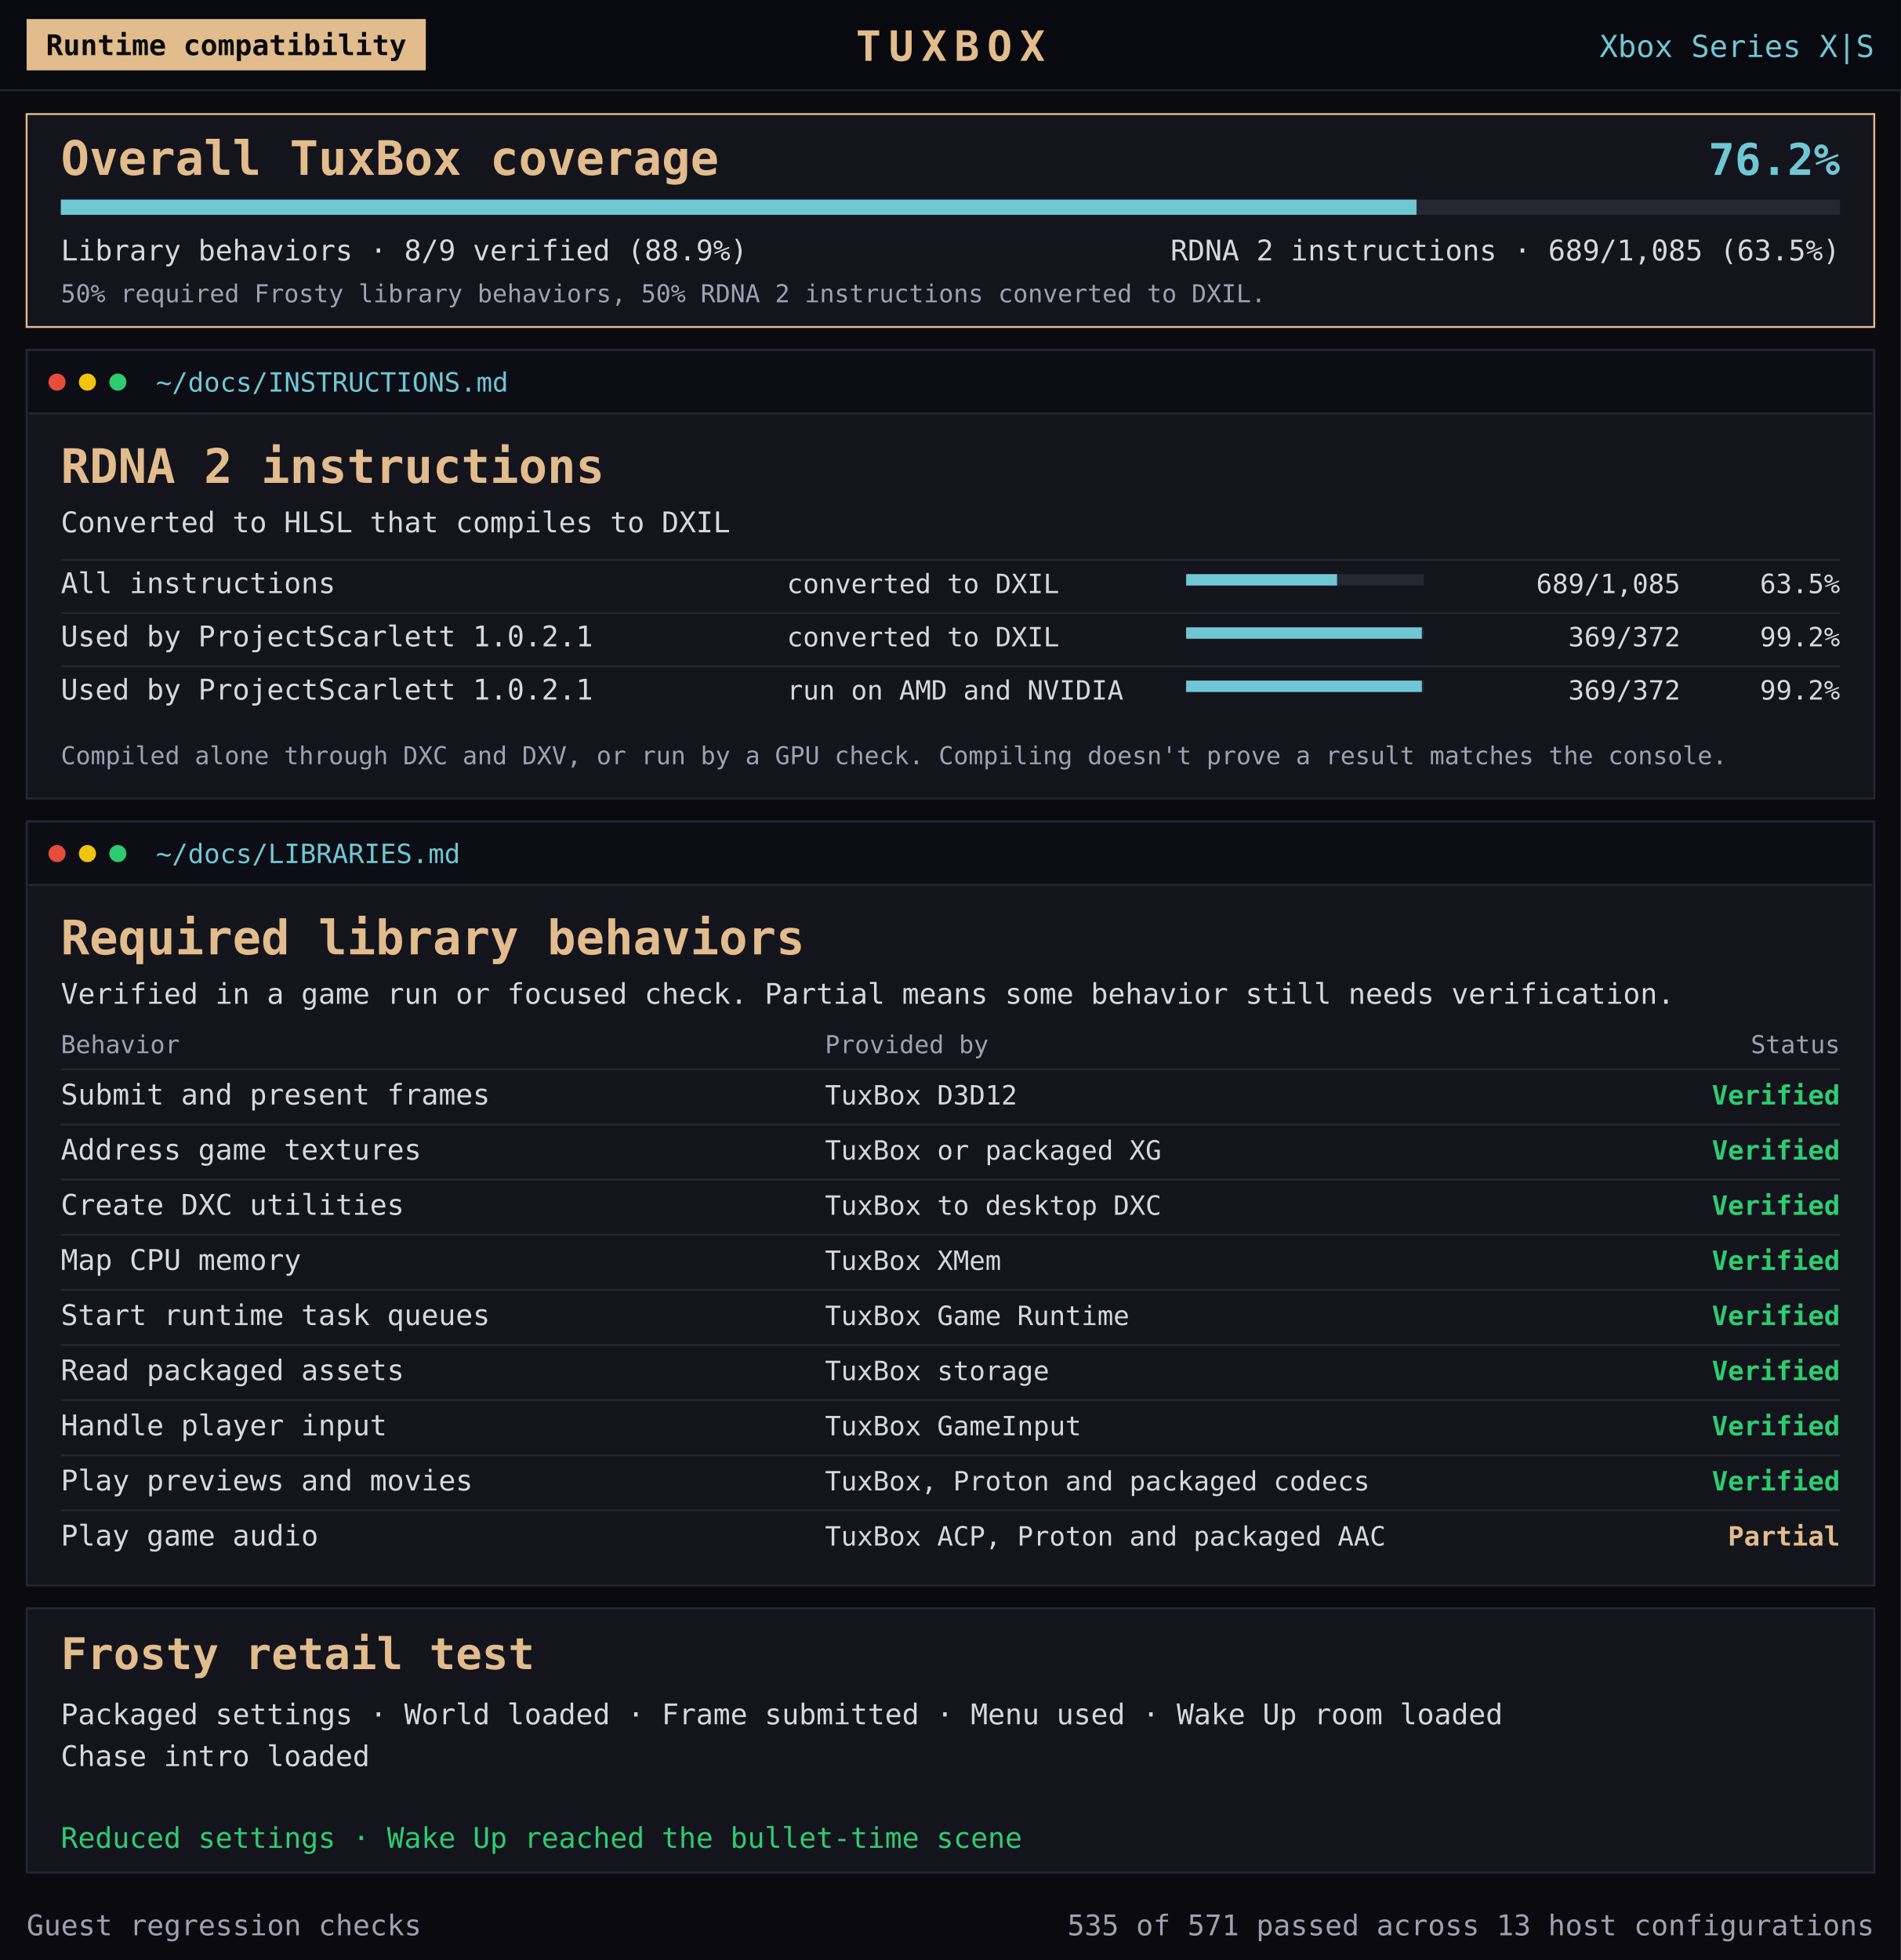
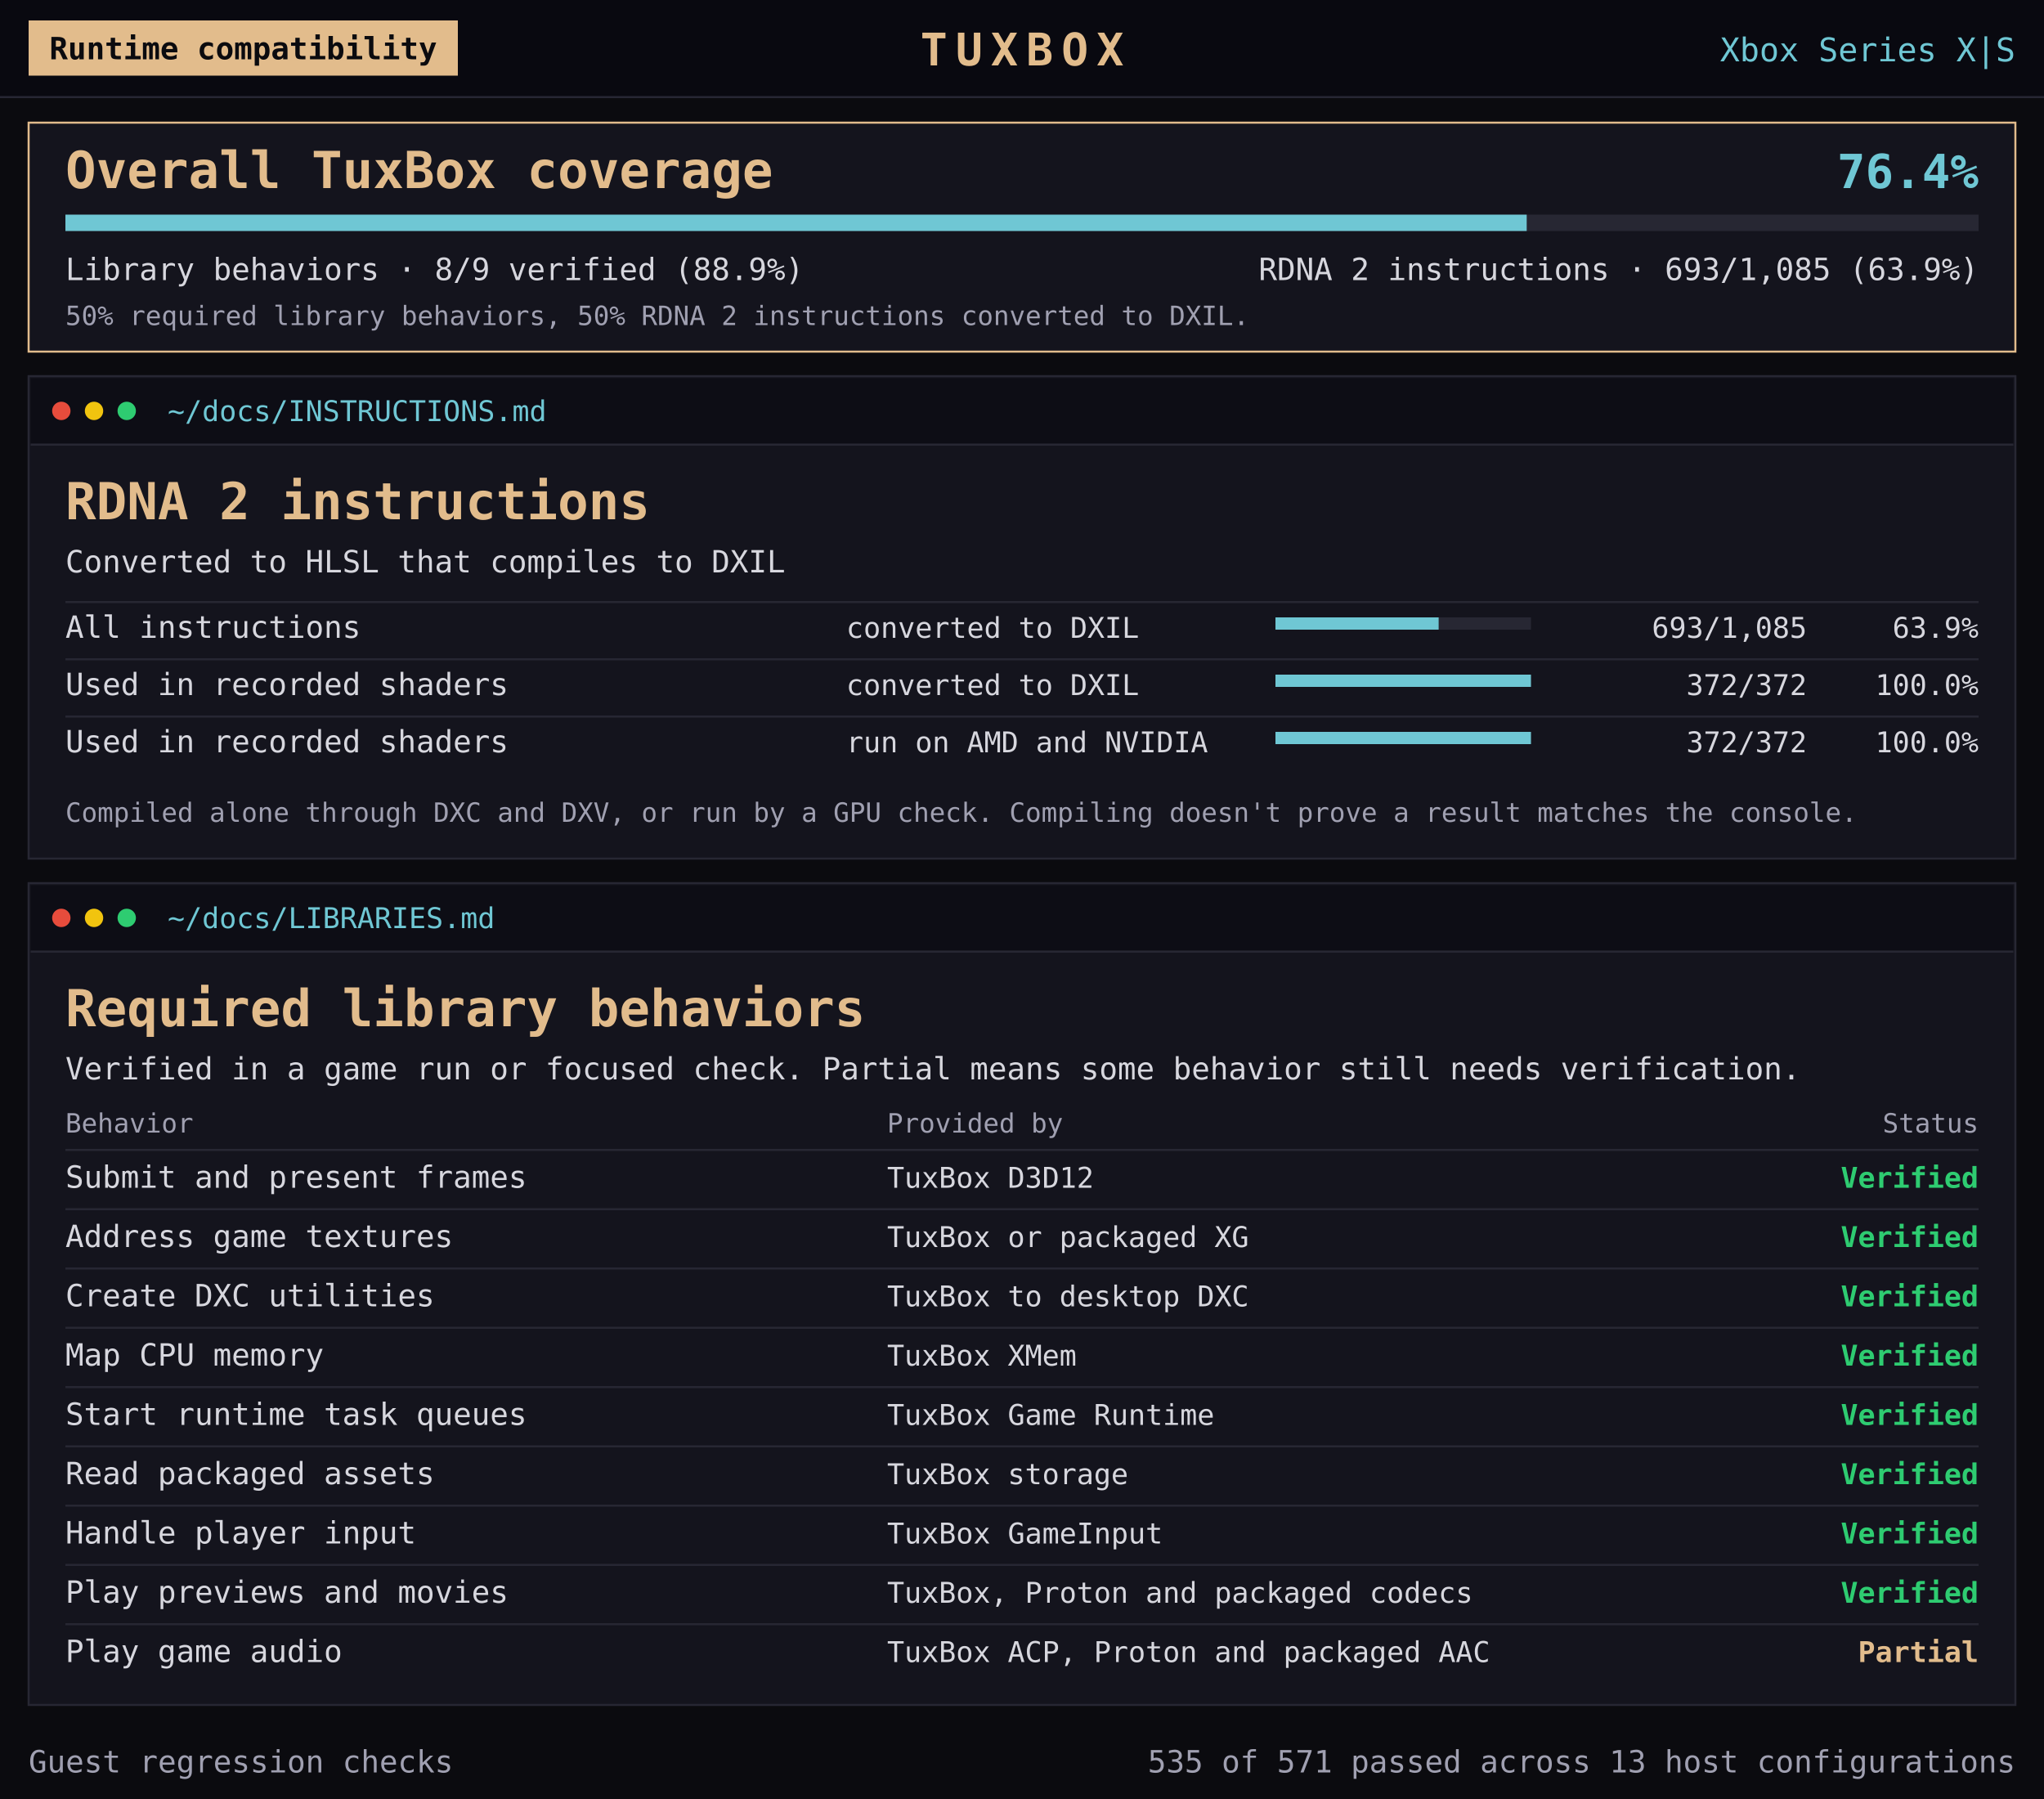
- <svg xmlns="http://www.w3.org/2000/svg" role="img" font-family="'Terminess Nerd Font Mono', 'DejaVu Sans Mono', Consolas, monospace" aria-labelledby="map-title map-description" viewBox="0 0 1000 1031" width="1000" height="1031">
-   <rect x="0" y="0" width="1000" height="1031" fill="#0b0b0f" />
+ <svg xmlns="http://www.w3.org/2000/svg" role="img" font-family="'Terminess Nerd Font Mono', 'DejaVu Sans Mono', Consolas, monospace" aria-labelledby="map-title map-description" viewBox="0 0 1000 880" width="1000" height="880">
+   <rect x="0" y="0" width="1000" height="880" fill="#0b0b0f" />
  <rect x="0" y="0" width="1000" height="48" fill="#090910" />
  <rect x="0" y="47" width="1000" height="1" fill="#272733" />
  <rect x="14" y="10" width="210" height="27" fill="#e2bc8c" />
  <text x="119" y="29" fill="#0b0b0f" font-size="15" text-anchor="middle" font-weight="bold">Runtime compatibility</text>
  <text x="500" y="32" fill="#e2bc8c" font-size="22" text-anchor="middle" font-weight="bold" letter-spacing="4">TUXBOX</text>
  <text x="986" y="30" fill="#6fc7d4" font-size="16" text-anchor="end" font-weight="normal">Xbox Series X|S</text>
  <g transform="translate(14 60)">
    <rect x="0" y="0" width="972" height="112" fill="#14141d" stroke="#e2bc8c" />
    <text x="18" y="32" fill="#e2bc8c" font-size="25" text-anchor="start" font-weight="bold">Overall TuxBox coverage</text>
-     <text x="954" y="32" fill="#6fc7d4" font-size="23" text-anchor="end" font-weight="bold">76.2%</text>
+     <text x="954" y="32" fill="#6fc7d4" font-size="23" text-anchor="end" font-weight="bold">76.4%</text>
    <rect x="18" y="45" width="936" height="8" fill="#272733" />
-     <rect x="18" y="45" width="713.191" height="8" fill="#6fc7d4" />
+     <rect x="18" y="45" width="714.916" height="8" fill="#6fc7d4" />
    <text x="18" y="77" fill="#d7d7de" font-size="15" text-anchor="start" font-weight="normal">Library behaviors · 8/9 verified (88.9%)</text>
-     <text x="954" y="77" fill="#d7d7de" font-size="15" text-anchor="end" font-weight="normal">RDNA 2 instructions · 689/1,085 (63.5%)</text>
-     <text x="18" y="99" fill="#a0a0b1" font-size="13" text-anchor="start" font-weight="normal">50% required Frosty library behaviors, 50% RDNA 2 instructions converted to DXIL.</text>
+     <text x="954" y="77" fill="#d7d7de" font-size="15" text-anchor="end" font-weight="normal">RDNA 2 instructions · 693/1,085 (63.9%)</text>
+     <text x="18" y="99" fill="#a0a0b1" font-size="13" text-anchor="start" font-weight="normal">50% required library behaviors, 50% RDNA 2 instructions converted to DXIL.</text>
  </g>
  <g transform="translate(14 184)">
    <rect x="0" y="0" width="972" height="236" fill="#14141d" stroke="#272733" stroke-width="1" />
    <rect x="1" y="1" width="970" height="32" fill="#0d0d15" />
    <rect x="1" y="33" width="970" height="1" fill="#272733" />
    <circle cx="16" cy="17" r="4.5" fill="#e74c3c" />
    <circle cx="32" cy="17" r="4.5" fill="#f1c40f" />
    <circle cx="48" cy="17" r="4.5" fill="#2ecc71" />
    <text x="68" y="22" fill="#6fc7d4" font-size="14" text-anchor="start" font-weight="normal">~/docs/INSTRUCTIONS.md</text>
    <text x="18" y="70" fill="#e2bc8c" font-size="25" text-anchor="start" font-weight="bold">RDNA 2 instructions</text>
    <text x="18" y="96" fill="#d7d7de" font-size="15" text-anchor="start" font-weight="normal">Converted to HLSL that compiles to DXIL</text>
    <rect x="18" y="110" width="936" height="1" fill="#272733" />
    <text x="18" y="128" fill="#d7d7de" font-size="15" text-anchor="start" font-weight="normal">All instructions</text>
    <text x="400" y="128" fill="#d7d7de" font-size="14" text-anchor="start" font-weight="normal">converted to DXIL</text>
    <rect x="610" y="118" width="125" height="6" fill="#272733" />
-     <rect x="610" y="118" width="79.378" height="6" fill="#6fc7d4" />
-     <text x="870" y="128" fill="#d7d7de" font-size="14" text-anchor="end" font-weight="normal">689/1,085</text>
-     <text x="954" y="128" fill="#d7d7de" font-size="14" text-anchor="end" font-weight="normal">63.5%</text>
+     <rect x="610" y="118" width="79.839" height="6" fill="#6fc7d4" />
+     <text x="870" y="128" fill="#d7d7de" font-size="14" text-anchor="end" font-weight="normal">693/1,085</text>
+     <text x="954" y="128" fill="#d7d7de" font-size="14" text-anchor="end" font-weight="normal">63.9%</text>
    <rect x="18" y="138" width="936" height="1" fill="#272733" />
-     <text x="18" y="156" fill="#d7d7de" font-size="15" text-anchor="start" font-weight="normal">Used by ProjectScarlett 1.0.2.1</text>
+     <text x="18" y="156" fill="#d7d7de" font-size="15" text-anchor="start" font-weight="normal">Used in recorded shaders</text>
    <text x="400" y="156" fill="#d7d7de" font-size="14" text-anchor="start" font-weight="normal">converted to DXIL</text>
    <rect x="610" y="146" width="125" height="6" fill="#272733" />
-     <rect x="610" y="146" width="123.992" height="6" fill="#6fc7d4" />
-     <text x="870" y="156" fill="#d7d7de" font-size="14" text-anchor="end" font-weight="normal">369/372</text>
-     <text x="954" y="156" fill="#d7d7de" font-size="14" text-anchor="end" font-weight="normal">99.2%</text>
+     <rect x="610" y="146" width="125.0" height="6" fill="#6fc7d4" />
+     <text x="870" y="156" fill="#d7d7de" font-size="14" text-anchor="end" font-weight="normal">372/372</text>
+     <text x="954" y="156" fill="#d7d7de" font-size="14" text-anchor="end" font-weight="normal">100.0%</text>
    <rect x="18" y="166" width="936" height="1" fill="#272733" />
-     <text x="18" y="184" fill="#d7d7de" font-size="15" text-anchor="start" font-weight="normal">Used by ProjectScarlett 1.0.2.1</text>
+     <text x="18" y="184" fill="#d7d7de" font-size="15" text-anchor="start" font-weight="normal">Used in recorded shaders</text>
    <text x="400" y="184" fill="#d7d7de" font-size="14" text-anchor="start" font-weight="normal">run on AMD and NVIDIA</text>
    <rect x="610" y="174" width="125" height="6" fill="#272733" />
-     <rect x="610" y="174" width="123.992" height="6" fill="#6fc7d4" />
-     <text x="870" y="184" fill="#d7d7de" font-size="14" text-anchor="end" font-weight="normal">369/372</text>
-     <text x="954" y="184" fill="#d7d7de" font-size="14" text-anchor="end" font-weight="normal">99.2%</text>
+     <rect x="610" y="174" width="125.0" height="6" fill="#6fc7d4" />
+     <text x="870" y="184" fill="#d7d7de" font-size="14" text-anchor="end" font-weight="normal">372/372</text>
+     <text x="954" y="184" fill="#d7d7de" font-size="14" text-anchor="end" font-weight="normal">100.0%</text>
    <text x="18" y="218" fill="#a0a0b1" font-size="13" text-anchor="start" font-weight="normal">Compiled alone through DXC and DXV, or run by a GPU check. Compiling doesn't prove a result matches the console.</text>
  </g>
  <g transform="translate(14 432)">
    <rect x="0" y="0" width="972" height="402" fill="#14141d" stroke="#272733" stroke-width="1" />
    <rect x="1" y="1" width="970" height="32" fill="#0d0d15" />
    <rect x="1" y="33" width="970" height="1" fill="#272733" />
    <circle cx="16" cy="17" r="4.5" fill="#e74c3c" />
    <circle cx="32" cy="17" r="4.5" fill="#f1c40f" />
    <circle cx="48" cy="17" r="4.5" fill="#2ecc71" />
    <text x="68" y="22" fill="#6fc7d4" font-size="14" text-anchor="start" font-weight="normal">~/docs/LIBRARIES.md</text>
    <text x="18" y="70" fill="#e2bc8c" font-size="25" text-anchor="start" font-weight="bold">Required library behaviors</text>
    <text x="18" y="96" fill="#d7d7de" font-size="15" text-anchor="start" font-weight="normal">Verified in a game run or focused check. Partial means some behavior still needs verification.</text>
    <text x="18" y="122" fill="#a0a0b1" font-size="13" text-anchor="start" font-weight="normal">Behavior</text>
    <text x="420" y="122" fill="#a0a0b1" font-size="13" text-anchor="start" font-weight="normal">Provided by</text>
    <text x="954" y="122" fill="#a0a0b1" font-size="13" text-anchor="end" font-weight="normal">Status</text>
    <g>
      <rect x="18" y="130" width="936" height="1" fill="#272733" />
      <text x="18" y="149" fill="#d7d7de" font-size="15" text-anchor="start" font-weight="normal">Submit and present frames</text>
      <text x="420" y="149" fill="#d7d7de" font-size="14" text-anchor="start" font-weight="normal">TuxBox D3D12</text>
      <text x="954" y="149" fill="#2ecc71" font-size="14" text-anchor="end" font-weight="bold">Verified</text>
    </g>
    <g>
      <rect x="18" y="159" width="936" height="1" fill="#272733" />
      <text x="18" y="178" fill="#d7d7de" font-size="15" text-anchor="start" font-weight="normal">Address game textures</text>
      <text x="420" y="178" fill="#d7d7de" font-size="14" text-anchor="start" font-weight="normal">TuxBox or packaged XG</text>
      <text x="954" y="178" fill="#2ecc71" font-size="14" text-anchor="end" font-weight="bold">Verified</text>
    </g>
    <g>
      <rect x="18" y="188" width="936" height="1" fill="#272733" />
      <text x="18" y="207" fill="#d7d7de" font-size="15" text-anchor="start" font-weight="normal">Create DXC utilities</text>
      <text x="420" y="207" fill="#d7d7de" font-size="14" text-anchor="start" font-weight="normal">TuxBox to desktop DXC</text>
      <text x="954" y="207" fill="#2ecc71" font-size="14" text-anchor="end" font-weight="bold">Verified</text>
    </g>
    <g>
      <rect x="18" y="217" width="936" height="1" fill="#272733" />
      <text x="18" y="236" fill="#d7d7de" font-size="15" text-anchor="start" font-weight="normal">Map CPU memory</text>
      <text x="420" y="236" fill="#d7d7de" font-size="14" text-anchor="start" font-weight="normal">TuxBox XMem</text>
      <text x="954" y="236" fill="#2ecc71" font-size="14" text-anchor="end" font-weight="bold">Verified</text>
    </g>
    <g>
      <rect x="18" y="246" width="936" height="1" fill="#272733" />
      <text x="18" y="265" fill="#d7d7de" font-size="15" text-anchor="start" font-weight="normal">Start runtime task queues</text>
      <text x="420" y="265" fill="#d7d7de" font-size="14" text-anchor="start" font-weight="normal">TuxBox Game Runtime</text>
      <text x="954" y="265" fill="#2ecc71" font-size="14" text-anchor="end" font-weight="bold">Verified</text>
    </g>
    <g>
      <rect x="18" y="275" width="936" height="1" fill="#272733" />
      <text x="18" y="294" fill="#d7d7de" font-size="15" text-anchor="start" font-weight="normal">Read packaged assets</text>
      <text x="420" y="294" fill="#d7d7de" font-size="14" text-anchor="start" font-weight="normal">TuxBox storage</text>
      <text x="954" y="294" fill="#2ecc71" font-size="14" text-anchor="end" font-weight="bold">Verified</text>
    </g>
    <g>
      <rect x="18" y="304" width="936" height="1" fill="#272733" />
      <text x="18" y="323" fill="#d7d7de" font-size="15" text-anchor="start" font-weight="normal">Handle player input</text>
      <text x="420" y="323" fill="#d7d7de" font-size="14" text-anchor="start" font-weight="normal">TuxBox GameInput</text>
      <text x="954" y="323" fill="#2ecc71" font-size="14" text-anchor="end" font-weight="bold">Verified</text>
    </g>
    <g>
      <rect x="18" y="333" width="936" height="1" fill="#272733" />
      <text x="18" y="352" fill="#d7d7de" font-size="15" text-anchor="start" font-weight="normal">Play previews and movies</text>
      <text x="420" y="352" fill="#d7d7de" font-size="14" text-anchor="start" font-weight="normal">TuxBox, Proton and packaged codecs</text>
      <text x="954" y="352" fill="#2ecc71" font-size="14" text-anchor="end" font-weight="bold">Verified</text>
    </g>
    <g>
      <rect x="18" y="362" width="936" height="1" fill="#272733" />
      <text x="18" y="381" fill="#d7d7de" font-size="15" text-anchor="start" font-weight="normal">Play game audio</text>
      <text x="420" y="381" fill="#d7d7de" font-size="14" text-anchor="start" font-weight="normal">TuxBox ACP, Proton and packaged AAC</text>
      <text x="954" y="381" fill="#e2bc8c" font-size="14" text-anchor="end" font-weight="bold">Partial</text>
    </g>
  </g>
  <g transform="translate(14 846)">
-     <rect x="0" y="0" width="972" height="139" fill="#14141d" stroke="#272733" />
-     <text x="18" y="32" fill="#e2bc8c" font-size="23" text-anchor="start" font-weight="bold">Frosty retail test</text>
-     <text x="18" y="61" fill="#d7d7de" font-size="15" text-anchor="start" font-weight="normal">Packaged settings · World loaded · Frame submitted · Menu used · Wake Up room loaded</text>
-     <text x="18" y="83" fill="#d7d7de" font-size="15" text-anchor="start" font-weight="normal">Chase intro loaded</text>
-     <text x="18" y="126" fill="#2ecc71" font-size="15" text-anchor="start" font-weight="normal">Reduced settings · Wake Up reached the bullet-time scene</text>
-   </g>
-   <g transform="translate(14 997)">
    <text x="0" y="21" fill="#a0a0b1" font-size="15" text-anchor="start" font-weight="normal">Guest regression checks</text>
    <text x="972" y="21" fill="#a0a0b1" font-size="15" text-anchor="end" font-weight="normal">535 of 571 passed across 13 host configurations</text>
  </g>
</svg>
